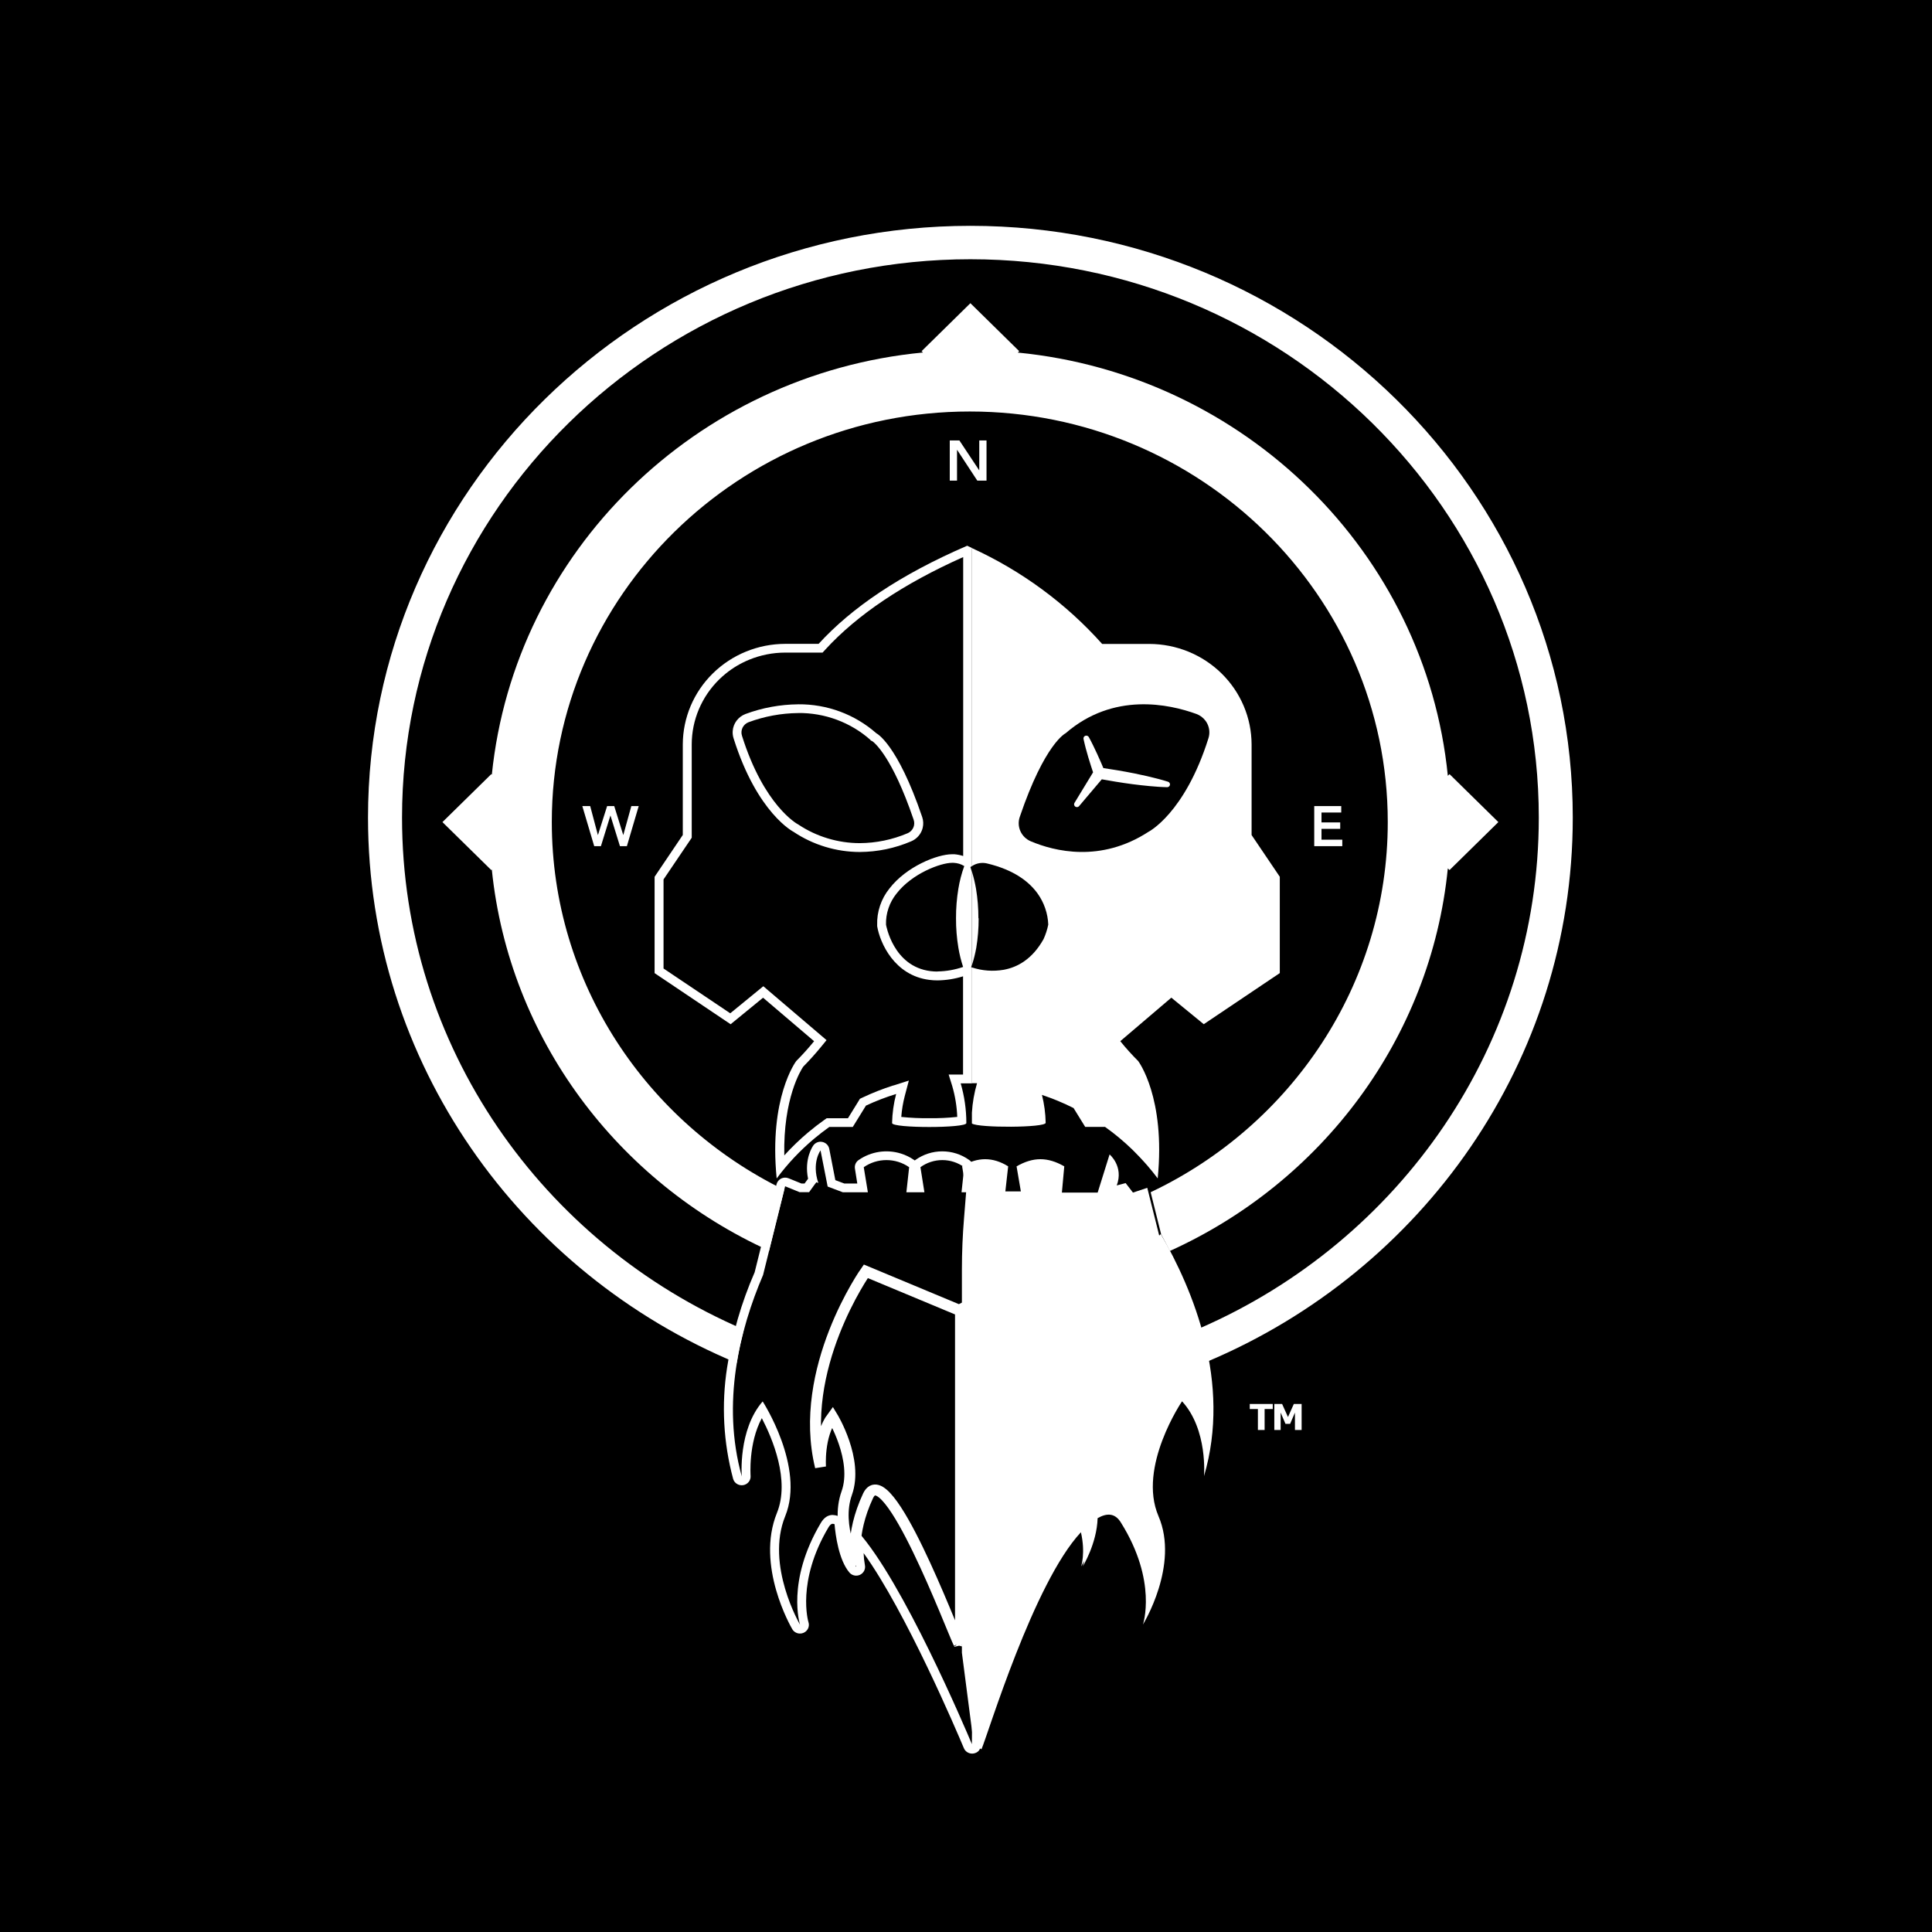
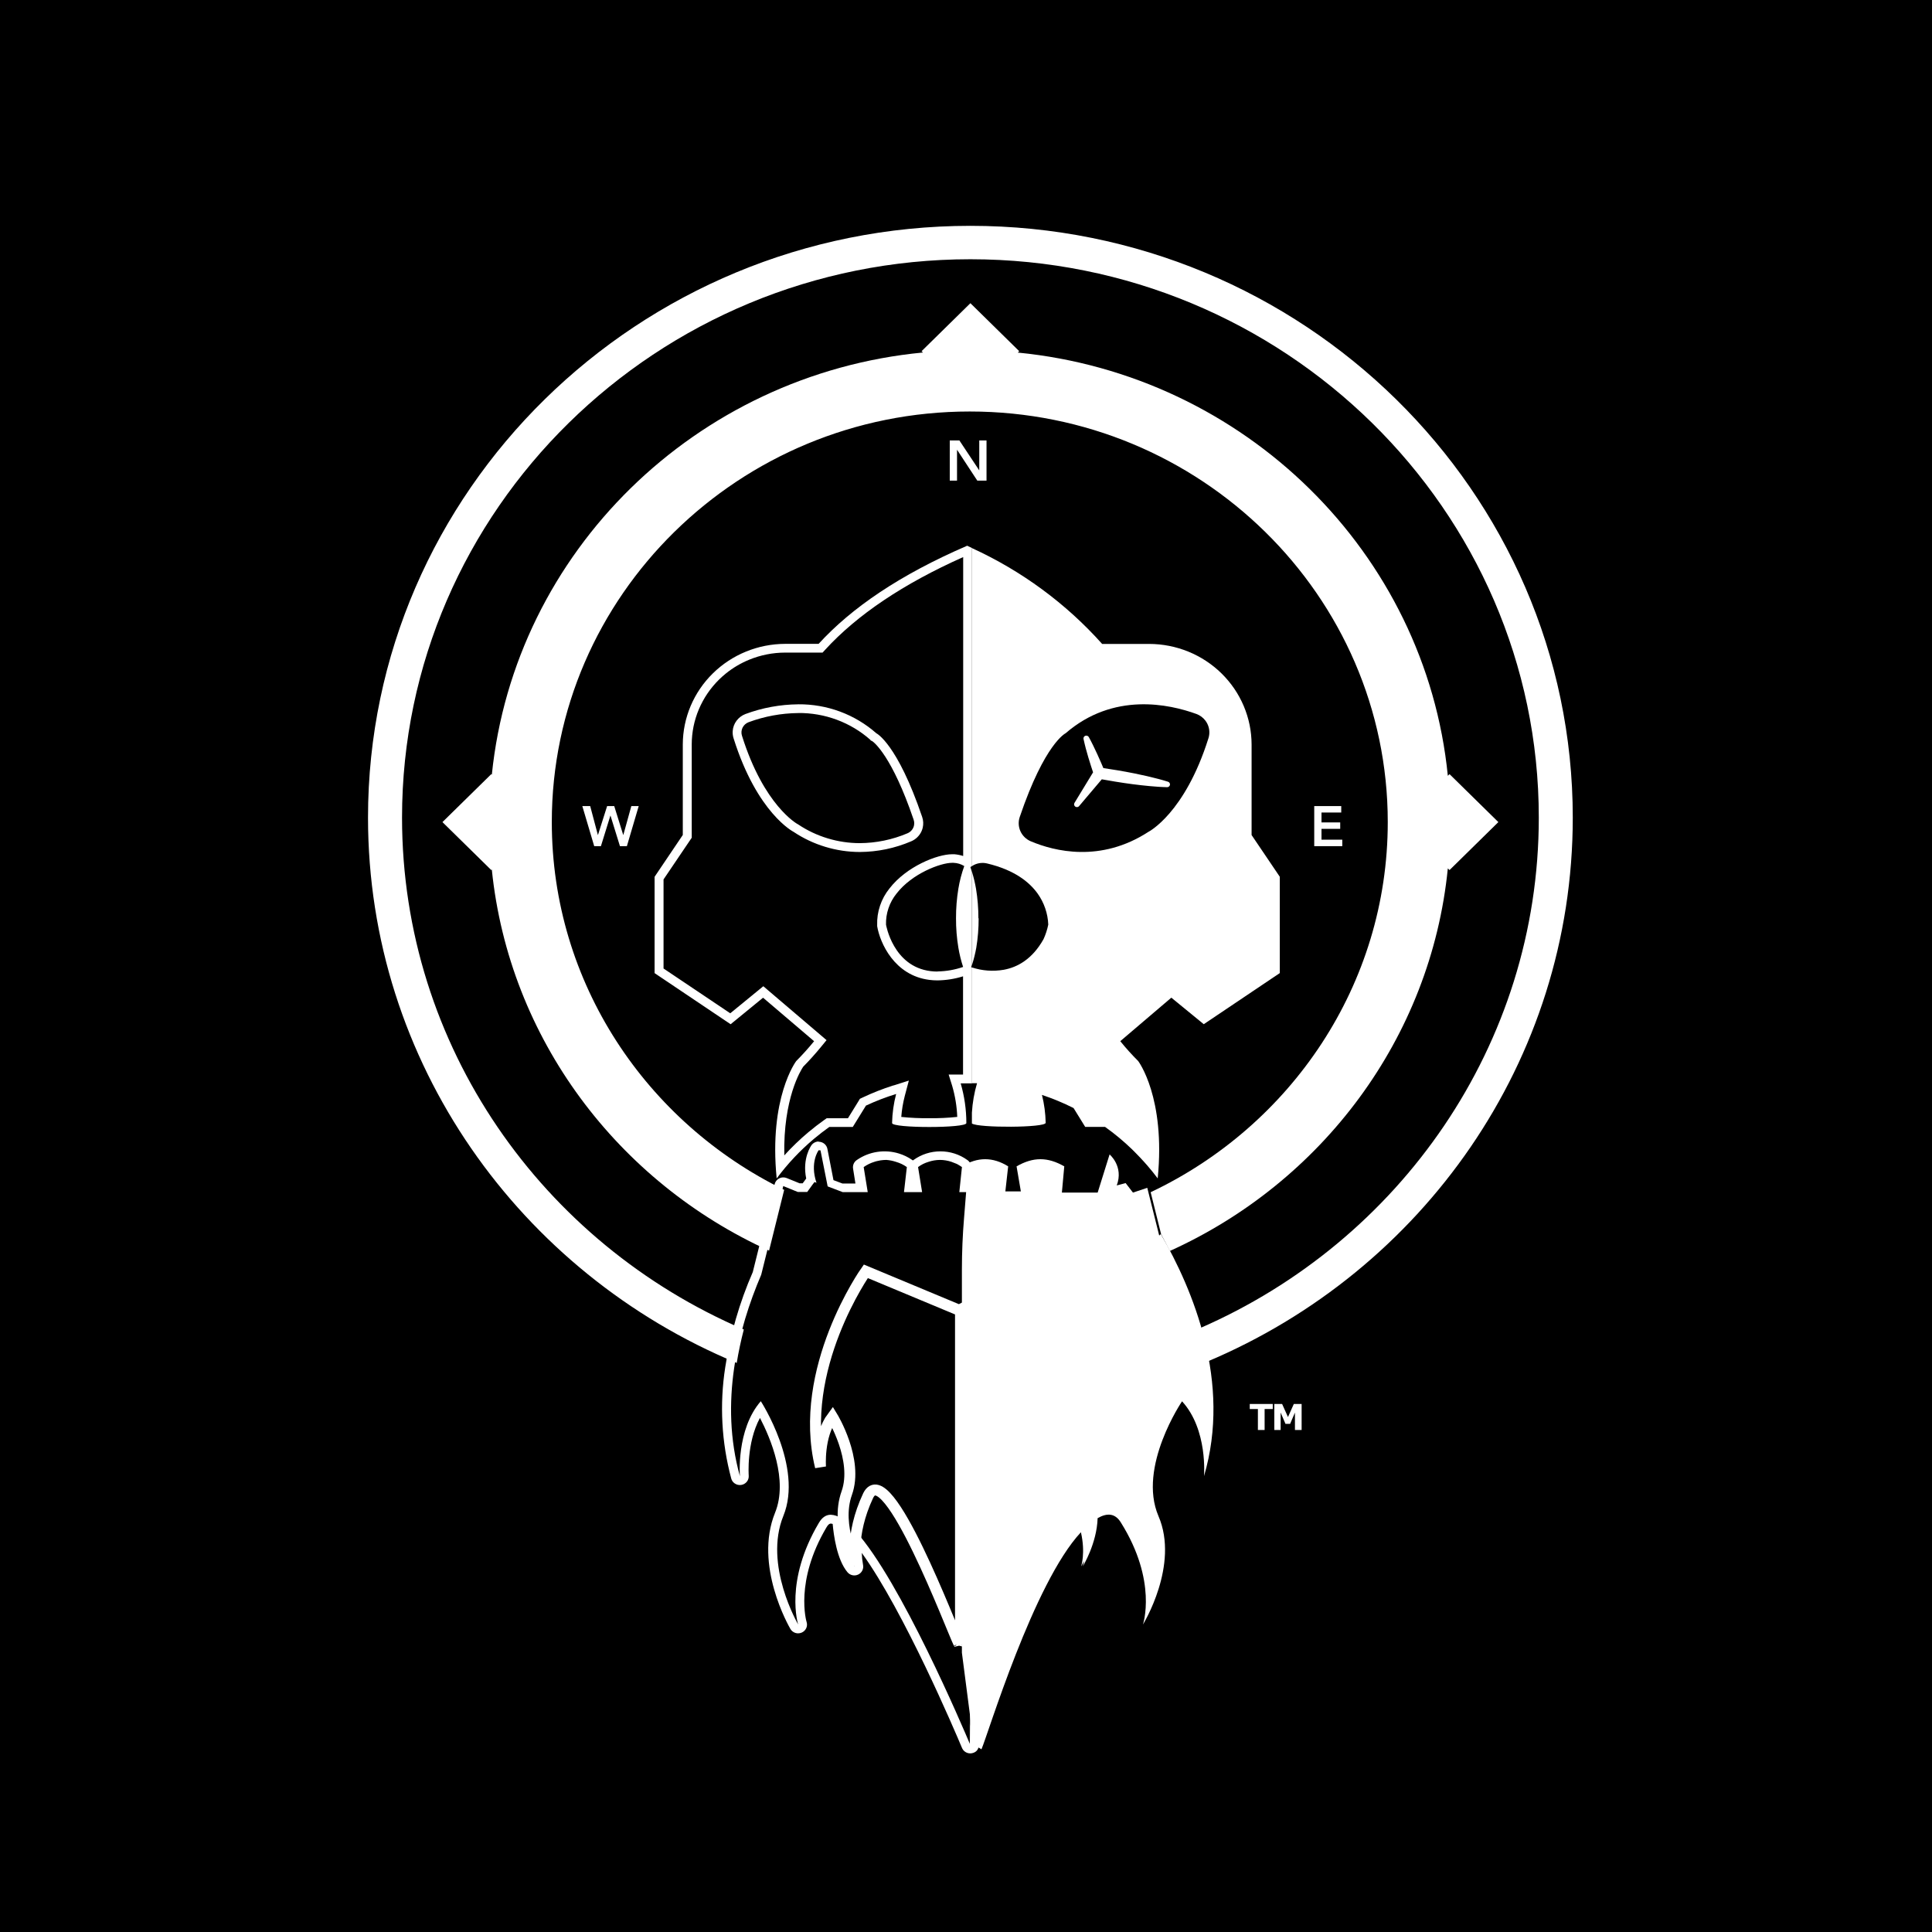
<svg xmlns="http://www.w3.org/2000/svg" version="1.2" baseProfile="tiny-ps" viewBox="0 0 810 810">
  <rect fill="#000000" width="810" height="810" />
  <path d="m 363,533 c 0,0 -29,41 -19,82 0,0 -1,-13 5,-21 0,0 11,18 6,32 -5,14 4,30 4,30 0,0 -3,-12 5,-29 8,-16 35,56 38,62 v 0.4 l 0.1,-0.2 0.1,0.2 v -0.4 c 0.1,-0.3 0.3,-0.8 0.5,-1 V 549 l -0.6,0.3 z m 0,0" stroke="#ffffff" stroke-width="4.6" />
  <path fill="#ffffff" d="m 486,518 -5,-20 -6,2 c -2,-2.7 -3.2,-4 -3,-4 l -3.8,1 c 3,-8 -3,-13 -3,-13 l -5,16 h -15 l 1,-11 c -7,-4 -13,-4 -20,0 l 1.8,10.5 h -6.5 l 1.18,-10.5 c -6.4,-4 -12.9,-4 -19.3,0 l 1.7,10.5 -0.9,11.2 a 273.5,268.7 0 0 0 -0.9,21.5 v 160.7 l 5,38.6 3.2,1.9 c 2.8,-6.4 21.8,-69.7 41.7,-91 2,8.7 0.1,14.3 0.1,14.3 0,0 0.5,-0.8 1.2,-2.2 -0.1,0.8 -0.3,1.5 -0.5,2.2 0,0 5.9,-9.6 6.2,-20.2 4,-2.3 7.4,-2.1 9.8,1.9 15.4,24.6 9.2,42.7 9.2,42.7 0,0 15.4,-24.9 6.5,-45.5 -8.8,-20.6 9.9,-48.1 9.9,-48.1 10.9,11.9 9.2,31.4 9.2,31.4 11.6,-39.3 -4.6,-78.2 -18.1,-101.5 z M 410.2,385 a 78.9,77.5 0 0 0 -1,-12.4 62.3,61.2 0 0 0 -1.6,-6.8 v 38.5 a 60.1,59 0 0 0 1.7,-6.9 76.8,75.5 0 0 0 1,-12.4 z m 0,0" />
-   <path d="m 344.022,482.347 2.976,15.118 6.347,2.398 h 10.513 l -1.726,-10.511 a 16.472,16.18 0 0 1 2.175,-1.283 16.689,16.394 0 0 1 2.347,-0.938 c 0.805,-0.251 1.628,-0.441 2.469,-0.57 a 16.242,15.954 0 0 1 2.527,-0.19 16.306,16.018 0 0 1 4.991,0.761 16.904,16.605 0 0 1 2.351,0.938 c 0.758,0.374 1.48,0.801 2.172,1.283 l -1.158,10.511 h 7.558 l -1.667,-10.511 a 14.889,14.626 0 0 1 2.082,-1.281 15.169,14.901 0 0 1 2.261,-0.937 15.202,14.933 0 0 1 4.829,-0.764 15.202,14.933 0 0 1 4.832,0.764 c 0.779,0.252 1.535,0.568 2.261,0.938 0.729,0.369 1.425,0.797 2.082,1.28 l -1.12,10.511 h 4.452 v 231.639 c 0,-8.878 -0.106,-8.878 -0.106,-8.878 v 8.606 c -2.711,-6.442 -28.981,-68.336 -47.915,-89.235 l -0.339,-0.271 a 39.824,39.119 0 0 0 -0.235,15.169 c -4.832,-5.739 -5.507,-20.247 -5.507,-20.247 a 8.319,8.172 0 0 0 -4.394,-1.49 c -1.912,0 -3.599,1.052 -4.958,3.362 -14.599,24.58 -8.698,42.653 -8.698,42.653 0,0 -14.599,-24.94 -6.209,-45.537 8.39,-20.595 -9.462,-48.079 -9.462,-48.079 -10.392,11.934 -8.757,31.45 -8.757,31.45 -8.58,-30.855 -0.923,-61.466 8.926,-84.466 l 9.245,-37.189 6.077,2.476 h 3.968 c 1.894,-2.69 3.056,-4.16 3.056,-4.16 l 0.83,0.313 c -2.904,-8.528 0.896,-13.642 0.896,-13.642 m 0,-3.664 a 3.715,3.65 0 0 0 -1.674,0.415 3.721,3.656 0 0 0 -1.304,1.107 c -0.18,0.244 -3.968,5.532 -2.23,14.001 -0.349,0.466 -0.843,1.128 -1.469,1.997 h -1.31 l -5.393,-2.193 a 3.721,3.655 0 0 0 -1.569,-0.276 3.717,3.651 0 0 0 -2.216,0.822 3.664,3.599 0 0 0 -0.564,0.561 3.934,3.864 0 0 0 -0.428,0.666 3.929,3.86 0 0 0 -0.273,0.741 l -9.171,36.895 a 164.629,161.717 0 0 0 -11.556,39.943 116.921,114.853 0 0 0 -1.173,23.455 116.617,114.555 0 0 0 3.703,23.201 c 0.107,0.388 0.276,0.748 0.504,1.083 0.228,0.333 0.508,0.622 0.834,0.862 a 3.7,3.635 0 0 0 2.907,0.696 3.72,3.654 0 0 0 2.302,-1.365 3.584,3.521 0 0 0 0.626,-1.195 3.633,3.569 0 0 0 0.145,-1.339 c 0,-0.156 -0.991,-13.638 4.713,-24.188 4.414,8.466 11.902,26.09 6.326,39.759 -8.926,21.999 5.805,47.641 6.438,48.711 a 3.664,3.599 0 0 0 1.366,1.348 3.652,3.588 0 0 0 1.866,0.493 3.637,3.573 0 0 0 1.507,-0.309 c 0.422,-0.183 0.798,-0.435 1.124,-0.754 a 3.721,3.655 0 0 0 1.096,-2.394 3.717,3.651 0 0 0 -0.177,-1.325 c -0.048,-0.145 -5.106,-16.992 8.363,-39.681 0.923,-1.548 1.556,-1.548 1.756,-1.548 0.283,0.006 0.558,0.057 0.823,0.156 0.404,4.615 1.774,14.992 6.208,20.243 a 3.699,3.634 0 0 0 2.071,1.249 c 0.404,0.089 0.816,0.109 1.228,0.061 a 3.692,3.627 0 0 0 2.189,-1.035 c 0.294,-0.289 0.535,-0.615 0.719,-0.981 a 3.682,3.617 0 0 0 0.359,-1.155 3.682,3.617 0 0 0 -0.041,-1.208 35.566,34.937 0 0 1 -0.543,-5.047 c 17.773,24.59 39.303,75.28 41.921,81.525 l 0.062,0.125 a 3.706,3.641 0 0 0 1.189,1.62 3.624,3.56 0 0 0 2.309,0.788 3.381,3.321 0 0 0 0.854,-0.098 c 2.876,-0.662 2.876,-3.369 2.876,-4.391 V 499.863 c 0,-0.241 -0.025,-0.478 -0.072,-0.713 a 3.606,3.542 0 0 0 -0.557,-1.321 3.646,3.582 0 0 0 -0.464,-0.556 3.826,3.758 0 0 0 -0.563,-0.456 3.726,3.66 0 0 0 -0.646,-0.336 3.702,3.637 0 0 0 -1.428,-0.282 h -0.316 l 0.692,-6.459 a 3.623,3.559 0 0 0 -0.332,-1.946 3.628,3.563 0 0 0 -1.314,-1.491 18.983,18.647 0 0 0 -5.323,-2.676 19.176,18.837 0 0 0 -2.918,-0.689 19.234,18.894 0 0 0 -2.991,-0.23 c -1.002,0 -1.997,0.078 -2.99,0.23 a 19.134,18.795 0 0 0 -5.687,1.82 19.201,18.862 0 0 0 -2.554,1.545 3.215,3.158 0 0 0 -0.308,0.224 3.745,3.679 0 0 0 -0.356,-0.255 20.023,19.669 0 0 0 -5.484,-2.652 20.125,19.769 0 0 0 -17.565,2.652 3.628,3.563 0 0 0 -0.82,0.693 3.751,3.684 0 0 0 -0.874,1.913 3.761,3.695 0 0 0 0.017,1.059 l 0.992,6.262 h -5.434 l -3.772,-1.42 -2.549,-13.115 a 3.708,3.643 0 0 0 -1.285,-2.139 3.696,3.63 0 0 0 -1.117,-0.626 3.694,3.629 0 0 0 -1.266,-0.217 z m 0,0" fill="#ffffff" fill-opacity="1" fill-rule="nonzero" />
+   <path d="m 344,482.3 3,15.1 6.3,2.4 h 10.5 l -1.7,-10.5 a 16.5,16.2 0 0 1 2.2,-1.3 16.7,16.4 0 0 1 2.3,-0.9 c 0.8,-0.3 1.6,-0.4 2.5,-0.6 a 16.2,16 0 0 1 2.5,-0.2 16.3,16 0 0 1 4,0.8 16.9,16.6 0 0 1 2.4,0.9 c 0.8,0.4 1.5,0.8 2.2,1.3 l -1.2,10.5 h 7.6 l -1.7,-10.5 a 14.9,14.6 0 0 1 2.1,-1.3 15.2,14.9 0 0 1 2.3,-0.9 15.2,14.9 0 0 1 4.8,-0.8 15.2,14.9 0 0 1 4.8,0.8 c 0.8,0.3 1.5,0.6 2.3,0.9 0.7,0.4 1.4,0.8 2.1,1.3 l -1.1,10.5 h 4.5 v 231.6 c 0,-8.9 -0.1,-8.9 -0.1,-8.9 v 8.6 c -2.7,-6.4 -29,-68.3 -47.9,-89.2 l -0.3,-0.3 a 39.8,39.1 0 0 0 -0.2,15.2 c -4.832,-5.739 -5.507,-20.247 -5.507,-20.247 a 8.319,8.172 0 0 0 -4.394,-1.49 c -1.912,0 -3.599,1.052 -4.958,3.362 -14.599,24.58 -8.698,42.653 -8.698,42.653 0,0 -14.599,-24.94 -6.209,-45.537 8.39,-20.595 -9.462,-48.079 -9.462,-48.079 -10.392,11.934 -8.757,31.45 -8.757,31.45 -8.58,-30.855 -0.923,-61.466 8.926,-84.466 l 9.245,-37.189 6.077,2.476 h 3.968 c 1.894,-2.69 3.056,-4.16 3.056,-4.16 l 0.83,0.313 c -2.904,-8.528 0.896,-13.642 0.896,-13.642 m 0,-3.664 a 3.715,3.65 0 0 0 -1.674,0.415 3.721,3.656 0 0 0 -1.304,1.107 c -0.18,0.244 -3.968,5.532 -2.23,14.001 -0.349,0.466 -0.843,1.128 -1.469,1.997 h -1.31 l -5.393,-2.193 a 3.721,3.655 0 0 0 -1.569,-0.276 3.717,3.651 0 0 0 -2.216,0.822 3.664,3.599 0 0 0 -0.564,0.561 3.934,3.864 0 0 0 -0.428,0.666 3.929,3.86 0 0 0 -0.273,0.741 l -9.171,36.895 a 164.629,161.717 0 0 0 -11.556,39.943 116.921,114.853 0 0 0 -1.173,23.455 116.617,114.555 0 0 0 3.703,23.201 c 0.107,0.388 0.276,0.748 0.504,1.083 0.228,0.333 0.508,0.622 0.834,0.862 a 3.7,3.635 0 0 0 2.907,0.696 3.72,3.654 0 0 0 2.302,-1.365 3.584,3.521 0 0 0 0.626,-1.195 3.633,3.569 0 0 0 0.145,-1.339 c 0,-0.156 -0.991,-13.638 4.713,-24.188 4.414,8.466 11.902,26.09 6.326,39.759 -8.926,21.999 5.805,47.641 6.438,48.711 a 3.664,3.599 0 0 0 1.366,1.348 3.652,3.588 0 0 0 1.866,0.493 3.637,3.573 0 0 0 1.507,-0.309 c 0.422,-0.183 0.798,-0.435 1.124,-0.754 a 3.721,3.655 0 0 0 1.096,-2.394 3.717,3.651 0 0 0 -0.177,-1.325 c -0.048,-0.145 -5.106,-16.992 8.363,-39.681 0.923,-1.548 1.556,-1.548 1.756,-1.548 0.283,0.006 0.558,0.057 0.823,0.156 0.404,4.615 1.774,14.992 6.208,20.243 a 3.699,3.634 0 0 0 2.071,1.249 c 0.404,0.089 0.816,0.109 1.228,0.061 a 3.692,3.627 0 0 0 2.189,-1.035 c 0.294,-0.289 0.535,-0.615 0.719,-0.981 a 3.682,3.617 0 0 0 0.359,-1.155 3.682,3.617 0 0 0 -0.041,-1.208 35.566,34.937 0 0 1 -0.543,-5.047 c 17.773,24.59 39.303,75.28 41.921,81.525 l 0.062,0.125 a 3.706,3.641 0 0 0 1.189,1.62 3.624,3.56 0 0 0 2.309,0.788 3.381,3.321 0 0 0 0.854,-0.098 c 2.876,-0.662 2.876,-3.369 2.876,-4.391 V 499.863 c 0,-0.241 -0.025,-0.478 -0.072,-0.713 a 3.606,3.542 0 0 0 -0.557,-1.321 3.646,3.582 0 0 0 -0.464,-0.556 3.826,3.758 0 0 0 -0.563,-0.456 3.726,3.66 0 0 0 -0.646,-0.336 3.702,3.637 0 0 0 -1.428,-0.282 h -0.316 l 0.692,-6.459 a 3.623,3.559 0 0 0 -0.332,-1.946 3.628,3.563 0 0 0 -1.314,-1.491 18.983,18.647 0 0 0 -5.323,-2.676 19.176,18.837 0 0 0 -2.918,-0.689 19.234,18.894 0 0 0 -2.991,-0.23 c -1.002,0 -1.997,0.078 -2.99,0.23 a 19.134,18.795 0 0 0 -5.687,1.82 19.201,18.862 0 0 0 -2.554,1.545 3.215,3.158 0 0 0 -0.308,0.224 3.745,3.679 0 0 0 -0.356,-0.255 20.023,19.669 0 0 0 -5.484,-2.652 20.125,19.769 0 0 0 -17.565,2.652 3.628,3.563 0 0 0 -0.82,0.693 3.751,3.684 0 0 0 -0.874,1.913 3.761,3.695 0 0 0 0.017,1.059 l 0.992,6.262 h -5.434 l -3.772,-1.42 -2.549,-13.115 a 3.708,3.643 0 0 0 -1.285,-2.139 3.696,3.63 0 0 0 -1.117,-0.626 3.694,3.629 0 0 0 -1.266,-0.217 z m 0,0" fill="#ffffff" fill-opacity="1" fill-rule="nonzero" />
  <path d="m 403.819,233.552 v 125.326 a 16.837,16.539 0 0 0 -3.671,-0.73 h -0.992 c -6.199,0 -19.111,5.107 -26.243,14.351 a 23.711,23.292 0 0 0 -3.961,7.23 23.662,23.243 0 0 0 -1.193,8.126 v 0.456 c 1.158,6.985 7.218,20.673 21.877,22.508 1.134,0.146 2.271,0.217 3.412,0.214 a 36.947,36.294 0 0 0 10.714,-1.704 v 41.188 h -6.033 l 1.48,4.738 a 55.649,54.665 0 0 1 2.123,13.012 c -3.906,0.411 -7.823,0.595 -11.754,0.548 -3.914,0.043 -7.82,-0.136 -11.713,-0.537 0.225,-2.965 0.708,-5.886 1.459,-8.768 l 1.714,-6.469 -6.368,2.027 h -0.107 a 100.773,98.991 0 0 0 -13.064,5.145 l -0.992,0.469 -0.574,0.971 -4.431,7.183 h -8.926 l -0.992,0.699 a 106.902,105.011 0 0 0 -6.638,5.125 103.493,101.662 0 0 0 -10.126,9.743 c -0.494,-23.897 6.946,-35.745 7.934,-37.195 a 119.916,117.795 0 0 0 7.53,-8.378 l 2.251,-2.747 -2.717,-2.319 -21.403,-18.239 -2.39,-2.045 -2.44,1.997 -11.425,9.352 -27.968,-18.782 v -37.345 l 11.197,-16.561 0.623,-0.915 v -39.158 a 39.487,38.789 0 0 1 0.76,-7.498 39.353,38.657 0 0 1 2.233,-7.21 38.818,38.132 0 0 1 1.646,-3.409 38.242,37.566 0 0 1 1.974,-3.237 39.739,39.036 0 0 1 2.289,-3.029 39.507,38.808 0 0 1 5.424,-5.332 39.088,38.397 0 0 1 9.849,-5.804 39.42,38.723 0 0 1 3.613,-1.274 38.392,37.713 0 0 1 3.727,-0.92 38.954,38.265 0 0 1 7.633,-0.751 h 15.709 l 1.11,-1.215 c 13.362,-14.616 32.811,-27.67 57.844,-38.836 m 1.676,-4.754 c -28.269,12.208 -48.479,26.034 -62.296,41.141 h -14.043 a 43.247,42.482 0 0 0 -8.359,0.828 43.098,42.336 0 0 0 -8.034,2.411 42.905,42.146 0 0 0 -7.409,3.896 43.356,42.589 0 0 0 -6.492,5.24 43.051,42.29 0 0 0 -9.303,13.648 43.483,42.714 0 0 0 -2.454,7.895 43.247,42.482 0 0 0 -0.844,8.208 v 37.997 l -11.824,17.537 v 40.385 l 31.878,21.431 13.597,-11.125 21.402,18.239 a 118.796,116.695 0 0 1 -7.508,8.337 c 0,0 -11.554,15.21 -8.183,49.2 a 98.775,97.028 0 0 1 15.691,-16.66 106.65,104.764 0 0 1 6.389,-4.938 h 9.829 l 5.524,-8.945 a 97.004,95.288 0 0 1 12.653,-4.869 54.145,53.187 0 0 0 -1.705,12.197 c 0,1.101 7.785,1.645 15.571,1.645 7.785,0 15.57,-0.543 15.57,-1.644 a 61.889,60.794 0 0 0 -2.378,-16.65 h 4.75 v -48.569 l -0.366,-0.104 c 0.149,-0.429 0.239,-0.849 0.366,-1.268 V 365.788 c -0.228,-0.743 -0.408,-1.49 -0.674,-2.231 l 0.149,-0.146 c 0.17,-0.129 0.357,-0.207 0.526,-0.313 V 229.763 c -0.695,-0.323 -1.348,-0.662 -2.053,-0.975 z M 393.106,407.328 a 23.077,22.669 0 0 1 -2.974,-0.183 c -15.771,-1.95 -18.665,-19.486 -18.665,-19.486 a 20.191,19.834 0 0 1 1.035,-6.887 20.368,20.008 0 0 1 3.367,-6.13 c 6.538,-8.456 18.499,-12.898 23.28,-12.898 h 0.605 c 1.628,0.061 3.136,0.513 4.521,1.355 a 54.888,53.917 0 0 0 -2.472,9.478 76.866,75.506 0 0 0 -0.989,12.374 75.822,74.481 0 0 0 0.989,12.382 56.248,55.253 0 0 0 1.984,8.065 33.968,33.368 0 0 1 -10.709,1.881 z m 0,0" fill="#ffffff" fill-opacity="1" fill-rule="nonzero" />
  <path d="m 524.736,350.093 v -37.998 a 43.247,42.482 0 0 0 -0.843,-8.211 43.165,42.402 0 0 0 -2.454,-7.892 42.872,42.114 0 0 0 -1.805,-3.733 42.699,41.944 0 0 0 -4.673,-6.859 42.976,42.216 0 0 0 -12.923,-10.423 42.872,42.114 0 0 0 -3.799,-1.773 43.513,42.744 0 0 0 -3.959,-1.395 42.421,41.671 0 0 0 -4.08,-1.012 43.247,42.482 0 0 0 -8.359,-0.828 H 462.077 A 165.403,162.477 0 0 0 436.924,247.108 165.529,162.601 0 0 0 407.528,229.808 v 133.289 a 7.843,7.704 0 0 1 3.031,-1.198 7.886,7.747 0 0 1 3.267,0.104 c 11.315,2.691 17.673,7.679 21.233,12.667 a 24.629,24.193 0 0 1 3.163,6.178 24.587,24.152 0 0 1 1.269,6.798 29.202,28.685 0 0 1 -1.984,6.099 c -4.699,8.388 -10.908,11.771 -16.65,12.833 -4.539,0.771 -8.999,0.445 -13.372,-0.974 v 48.533 h 2.144 a 57.439,56.423 0 0 0 -2.154,12.345 v 4.55 c 2.631,1.901 30.927,1.803 30.927,-0.292 a 53.793,52.841 0 0 0 -1.558,-11.693 98.894,97.145 0 0 1 13.25,5.506 l 4.882,7.902 h 8.321 a 99.413,97.655 0 0 1 11.374,9.46 c 0.487,0.476 0.992,0.975 1.438,1.45 a 96.76,95.048 0 0 1 3.54,3.743 c 0.456,0.506 0.923,1.022 1.379,1.548 1.497,1.753 2.977,3.536 4.345,5.396 3.372,-33.989 -8.182,-49.199 -8.182,-49.199 a 105.834,103.962 0 0 1 -7.509,-8.337 l 21.403,-18.239 13.596,11.124 31.878,-21.431 v -40.384 z m -18.107,-40.53 c -9.919,31.497 -25.134,39.185 -25.134,39.185 -20.075,13.044 -39.445,8.143 -49.331,3.973 a 8.219,8.074 0 0 1 -1.369,-0.737 8.323,8.176 0 0 1 -1.21,-0.974 8.51,8.36 0 0 1 -1.003,-1.175 8.257,8.111 0 0 1 -0.765,-1.341 8.275,8.128 0 0 1 -0.497,-1.454 8.071,7.929 0 0 1 -0.214,-1.521 c -0.025,-0.513 0,-1.022 0.072,-1.532 a 8.779,8.624 0 0 1 0.363,-1.494 c 10.502,-30.923 19.221,-35.072 19.221,-35.072 20.033,-17.35 43.42,-12.246 54.867,-8.076 a 8.354,8.207 0 0 1 3.751,2.795 c 0.319,0.418 0.591,0.867 0.82,1.335 0.232,0.472 0.415,0.961 0.55,1.467 a 7.965,7.824 0 0 1 0.259,1.539 8.128,7.984 0 0 1 -0.042,1.559 c -0.062,0.519 -0.177,1.028 -0.339,1.525 z M 398.193,184.664 h 4.037 l 8.28,12.48 h 0.051 v -12.479 h 3.043 v 16.844 h -3.865 l -8.453,-12.888 h -0.049 v 12.888 h -3.045 z M 244.14,337.952 h 3.301 l 3.215,12.1 h 0.048 l 3.837,-12.1 h 2.977 l 3.768,12.1 h 0.049 l 3.354,-12.1 h 3.093 l -4.957,16.806 h -2.907 l -3.965,-12.793 h -0.053 l -3.965,12.793 h -2.807 z m 306.859,0 h 11.325 v 2.71 h -8.28 v 4.129 h 7.845 v 2.699 h -7.845 v 4.558 h 8.719 v 2.71 h -11.764 z m 0,0" fill="#ffffff" fill-opacity="1" fill-rule="nonzero" />
  <path d="m 231.346,344.666 c 0,-94.912 78.621,-172.142 175.239,-172.142 96.622,0 175.242,77.23 175.242,172.142 0,68.255 -40.666,127.354 -99.408,155.177 l 4.394,17.655 a 206.78,203.123 0 0 1 3.64,6.985 c 63.583,-28.739 109.444,-89.068 116.556,-160.409 l 0.712,0.709 20.473,-20.117 -20.473,-20.111 -0.712,0.702 C 597.694,231.731 521.861,157.14 426.718,147.819 l 0.595,-0.584 -20.469,-20.117 -20.473,20.117 0.578,0.554 c -95.211,9.1 -171.205,83.553 -180.745,176.992 l -0.228,-0.224 -20.48,20.11 20.479,20.118 0.219,-0.224 c 7.26,71.023 52.934,131.046 116.24,159.779 l 6.337,-25.487 c -57.685,-28.213 -97.423,-86.708 -97.423,-154.185 z m 0,0" fill="#ffffff" fill-opacity="1" fill-rule="nonzero" />
  <path d="m 659.393,342.775 c 0,-136.795 -113.292,-248.092 -252.539,-248.092 -139.251,0 -252.563,111.338 -252.563,248.092 0,102.675 63.842,190.952 154.583,228.646 a 159.021,156.208 0 0 1 2.976,-14.018 C 227.606,521.324 168.555,438.739 168.555,342.775 c 0,-129.069 106.906,-234.084 238.299,-234.084 131.393,0 238.295,105.056 238.295,234.084 0,95.476 -58.514,177.722 -142.141,214.102 a 150.44,147.779 0 0 1 3.074,14.008 C 596.135,532.98 659.392,445.073 659.392,342.775 Z m 0,0" fill="#ffffff" fill-opacity="1" fill-rule="nonzero" />
  <path d="m 334.613,295.279 v 3.654 a 44.53,43.742 0 0 1 16.213,2.822 44.377,43.592 0 0 1 7.432,3.563 44.2,43.418 0 0 1 6.63,4.849 l 0.211,0.313 0.553,0.213 c 0.834,0.564 8.342,6.344 17.39,32.951 a 4.602,4.521 0 0 1 0.252,1.685 4.519,4.439 0 0 1 -0.114,0.848 4.675,4.592 0 0 1 -2.699,3.175 51.181,50.276 0 0 1 -20.055,4.14 45.806,44.996 0 0 1 -13.444,-2.011 45.837,45.026 0 0 1 -12.263,-5.783 l -0.138,-0.098 -0.187,-0.089 c -0.142,-0.078 -14.116,-7.716 -23.308,-37.019 a 4.624,4.542 0 0 1 -0.221,-1.712 4.929,4.842 0 0 1 0.138,-0.855 c 0.076,-0.278 0.177,-0.55 0.301,-0.812 0.128,-0.261 0.277,-0.509 0.45,-0.743 0.177,-0.235 0.37,-0.452 0.584,-0.649 a 4.677,4.595 0 0 1 1.487,-0.921 60.635,59.563 0 0 1 20.825,-3.848 v -3.663 m 0,0 a 64.175,63.04 0 0 0 -22.125,4.071 8.461,8.311 0 0 0 -3.726,2.808 8.406,8.257 0 0 0 -1.612,4.33 8.438,8.288 0 0 0 0.377,3.073 c 9.918,31.497 25.143,39.186 25.143,39.186 a 49.344,48.471 0 0 0 13.24,6.265 49.308,48.436 0 0 0 14.531,2.179 c 7.485,-0.054 14.661,-1.545 21.53,-4.472 a 8.391,8.242 0 0 0 1.372,-0.737 8.484,8.334 0 0 0 2.21,-2.15 8.668,8.514 0 0 0 0.764,-1.341 c 0.211,-0.469 0.377,-0.955 0.494,-1.454 a 8.393,8.244 0 0 0 -0.227,-4.547 C 376.117,311.58 367.409,307.429 367.409,307.429 a 47.999,47.15 0 0 0 -7.174,-5.236 48.198,47.345 0 0 0 -16.649,-6.181 48.074,47.223 0 0 0 -8.906,-0.733 z m 116.161,42.877 c 0.204,0.146 0.432,0.217 0.684,0.214 0.373,0 0.678,-0.139 0.92,-0.417 l 9.514,-11.234 c 1.883,0.349 3.775,0.675 5.673,0.974 2.378,0.391 4.77,0.744 7.169,1.063 2.399,0.313 4.799,0.584 7.218,0.808 1.211,0.105 2.42,0.214 3.63,0.292 l 1.835,0.098 c 0.615,0 1.23,0.058 1.857,0.068 0.294,0.003 0.553,-0.088 0.781,-0.271 0.227,-0.183 0.366,-0.417 0.418,-0.703 a 1.204,1.182 0 0 0 -0.159,-0.802 1.181,1.16 0 0 0 -0.646,-0.513 57.906,56.882 0 0 0 -1.774,-0.536 l -1.766,-0.499 a 170.241,167.23 0 0 0 -10.62,-2.462 222.721,218.782 0 0 0 -7.122,-1.308 244.067,239.75 0 0 0 -5.832,-0.916 c -0.327,-0.778 -0.653,-1.559 -0.991,-2.326 a 125.54,123.32 0 0 0 -1.597,-3.586 c -0.558,-1.188 -1.1,-2.378 -1.688,-3.556 a 72.638,71.353 0 0 0 -0.891,-1.773 l -0.457,-0.875 c -0.159,-0.303 -0.325,-0.594 -0.484,-0.887 a 1.189,1.168 0 0 0 -0.628,-0.529 1.164,1.143 0 0 0 -0.83,-0.006 1.138,1.118 0 0 0 -0.629,0.53 c -0.142,0.251 -0.183,0.519 -0.124,0.805 l 0.445,1.949 c 0.159,0.642 0.319,1.283 0.487,1.946 0.336,1.267 0.692,2.533 1.069,3.79 0.377,1.256 0.753,2.495 1.161,3.742 0.277,0.849 0.558,1.705 0.843,2.554 l -7.806,12.829 a 1.151,1.13 0 0 0 -0.131,0.832 c 0.066,0.296 0.221,0.53 0.469,0.707 z m 0,0" fill="#ffffff" fill-opacity="1" fill-rule="nonzero" />
  <path d="m 532.967,591.444 h -3.408 v 8.801 h -2.814 v -8.801 h -3.408 v -2.11 h 9.629 z m 12.092,8.801 h -2.799 v -7.306 l -2.023,4.741 h -1.942 l -2.023,-4.741 v 7.306 h -2.653 v -10.911 h 3.268 l 2.455,5.474 2.448,-5.474 h 3.268 z" transform="scale(1.001202,0.9987999)" font-weight="bold" font-size="15.008px" fill="#ffffff" stroke-width="1.251" fill-opacity="1" fill-rule="nonzero" />
</svg>
